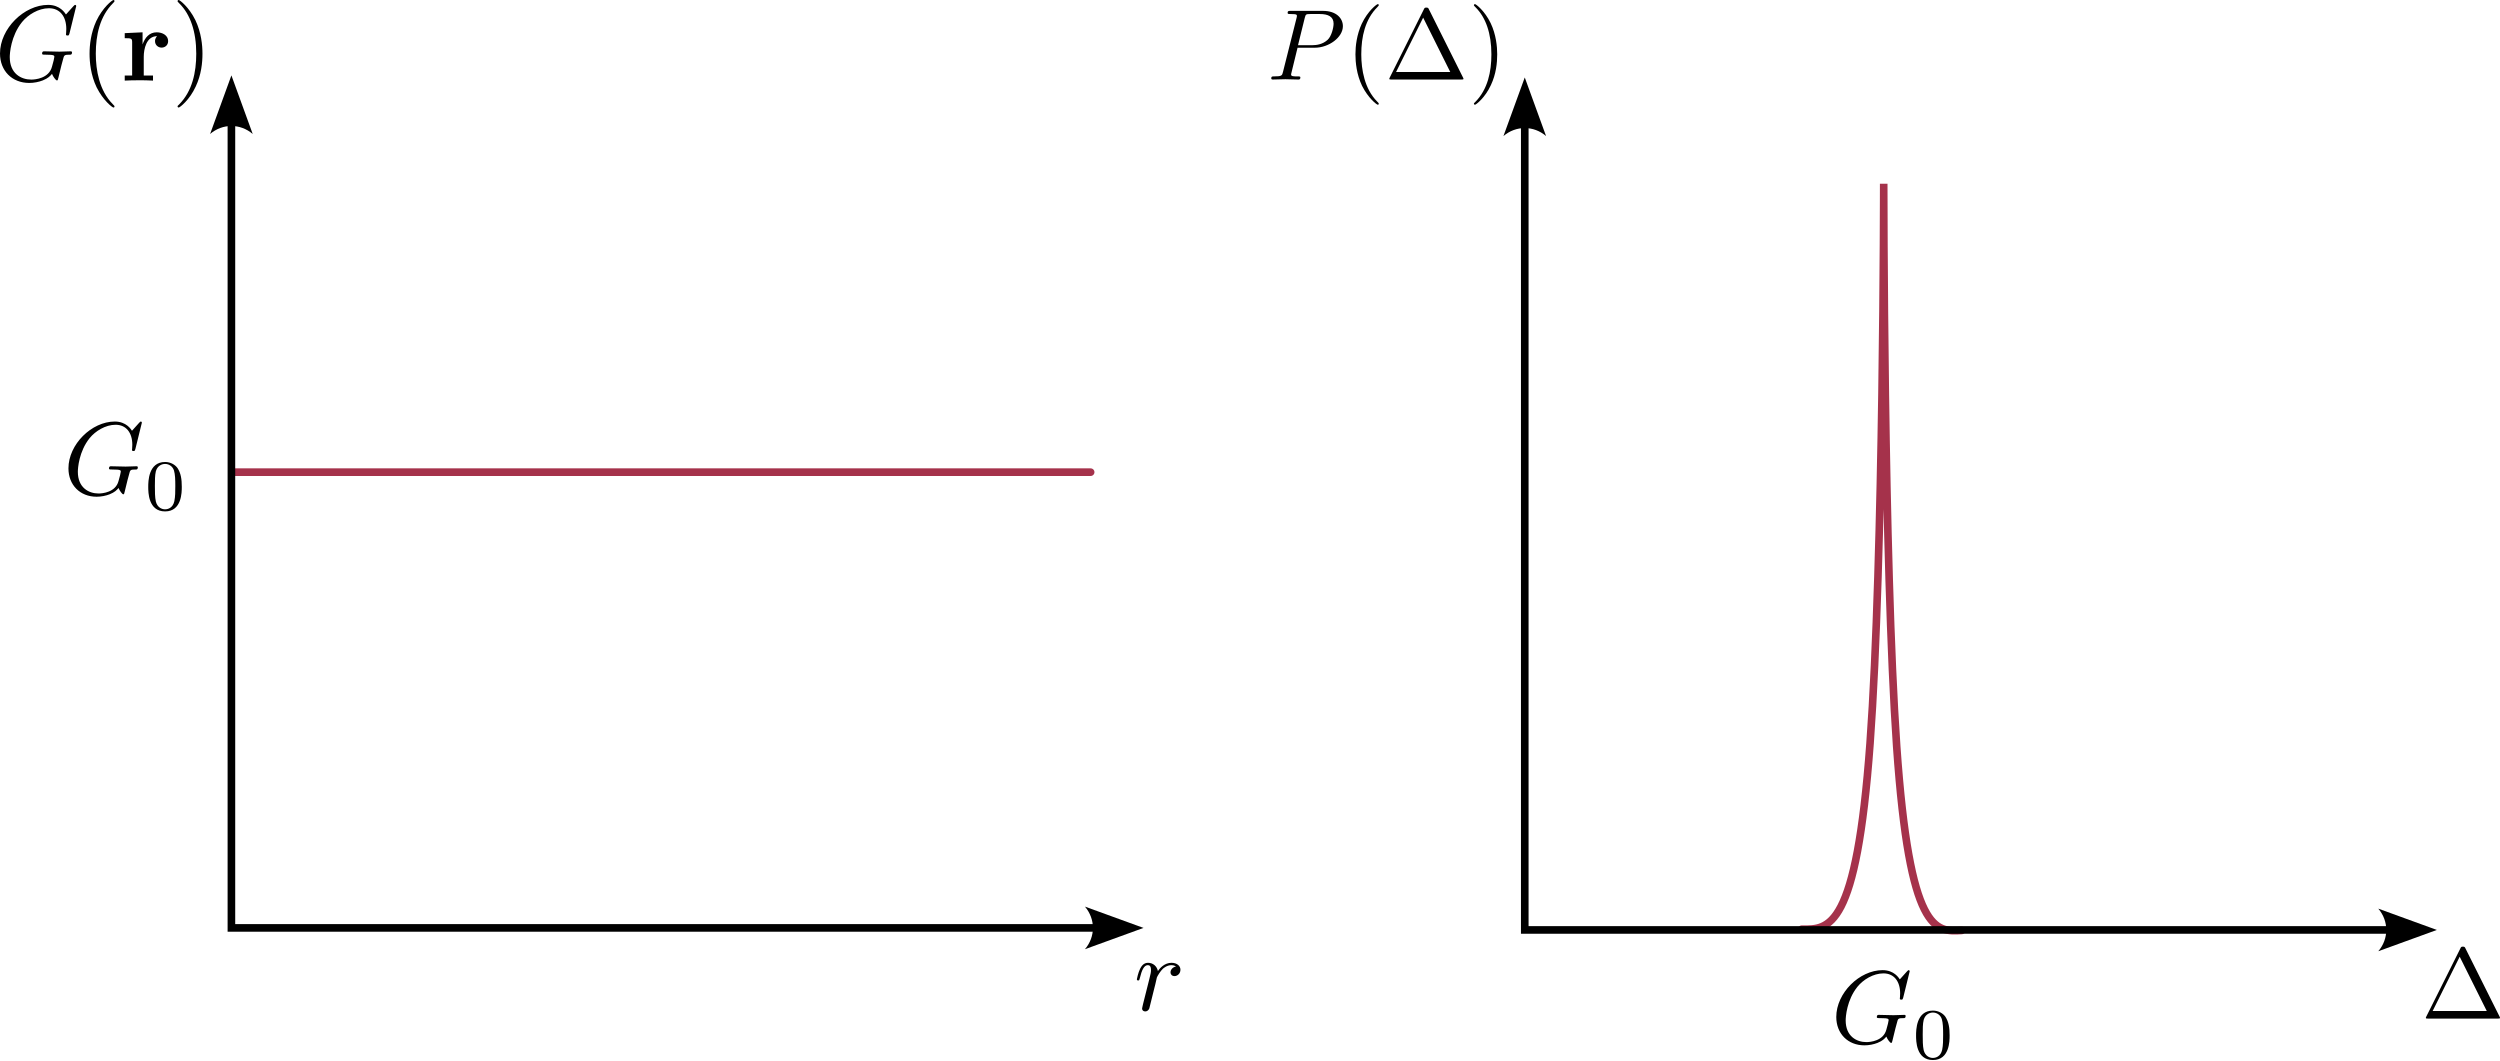
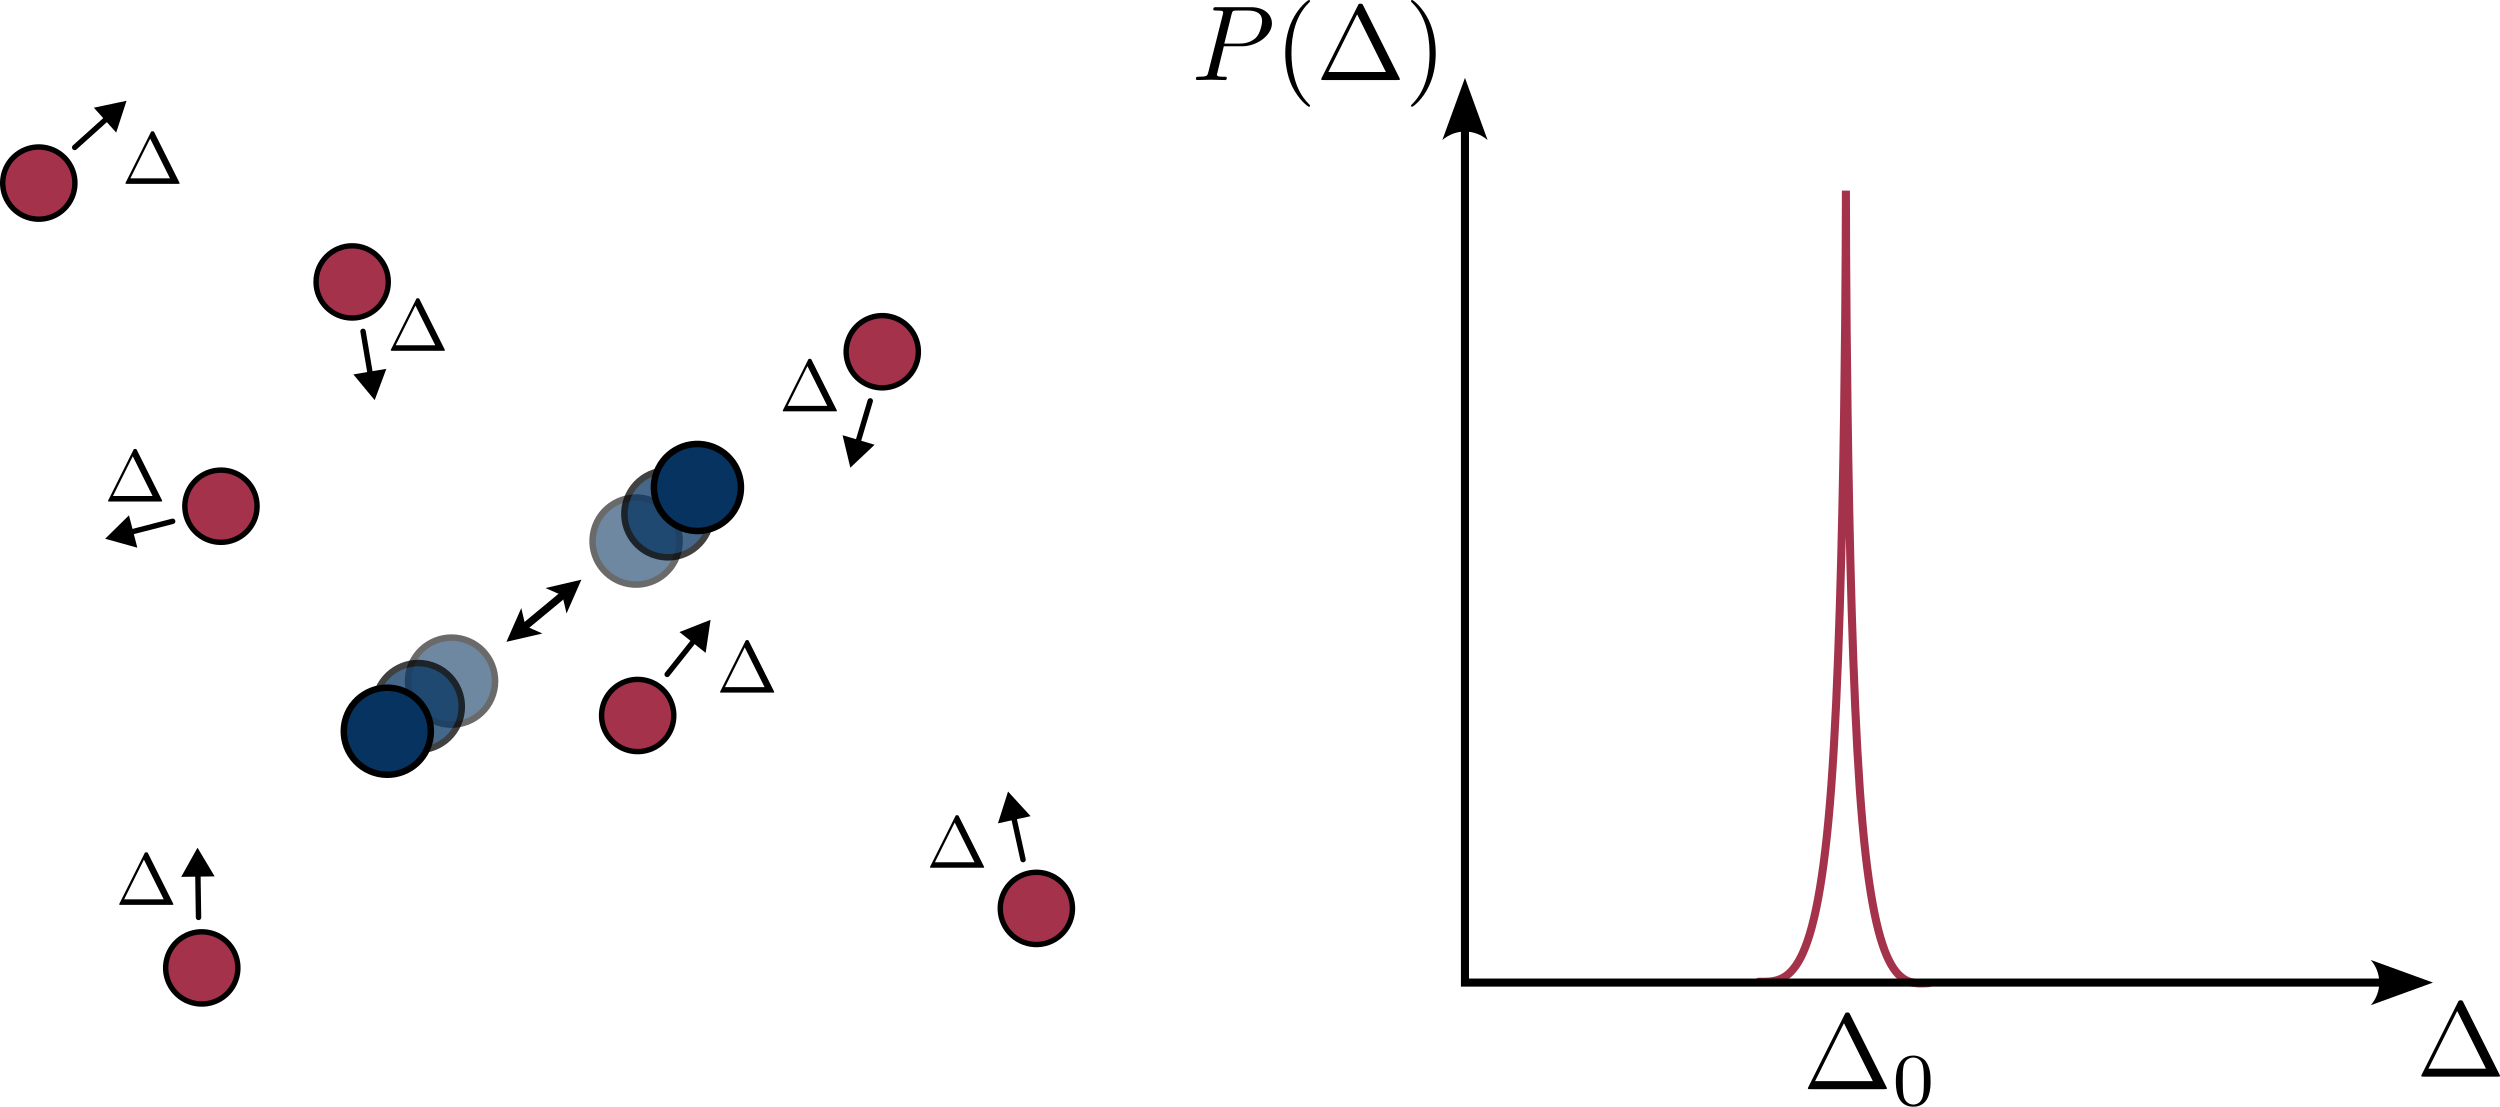
- <svg xmlns="http://www.w3.org/2000/svg" width="54.208mm" height="22.985mm" viewBox="0 0 54.208 22.985" version="1.1" id="svg1">
+ <svg xmlns="http://www.w3.org/2000/svg" width="51.077mm" height="22.611mm" viewBox="0 0 51.077 22.611" version="1.1" id="svg1">
  <defs id="defs1">
-     <marker style="overflow:visible" id="ConcaveTriangle" refX="0" refY="0" orient="auto-start-reverse" markerWidth="1" markerHeight="1" viewBox="0 0 1 1" preserveAspectRatio="xMidYMid">
-       <path transform="scale(0.7)" d="M -2,-4 9,0 -2,4 c 2,-2.33 2,-5.66 0,-8 z" style="fill:context-stroke;fill-rule:evenodd;stroke:none" id="path7" />
-     </marker>
    <marker style="overflow:visible" id="ConcaveTriangle-7" refX="0" refY="0" orient="auto-start-reverse" markerWidth="1" markerHeight="1" viewBox="0 0 1 1" preserveAspectRatio="xMidYMid">
      <path transform="scale(0.7)" d="M -2,-4 9,0 -2,4 c 2,-2.33 2,-5.66 0,-8 z" style="fill:context-stroke;fill-rule:evenodd;stroke:none" id="path7-5" />
    </marker>
+     <marker style="overflow:visible" id="Triangle" refX="0" refY="0" orient="auto-start-reverse" markerWidth="1" markerHeight="1" viewBox="0 0 1 1" preserveAspectRatio="xMidYMid">
+       <path transform="scale(0.5)" style="fill:context-stroke;fill-rule:evenodd;stroke:context-stroke;stroke-width:1pt" d="M 5.77,0 -2.88,5 V -5 Z" id="path135" />
+     </marker>
+     <marker style="overflow:visible" id="Triangle-8" refX="0" refY="0" orient="auto-start-reverse" markerWidth="1" markerHeight="1" viewBox="0 0 1 1" preserveAspectRatio="xMidYMid">
+       <path transform="scale(0.5)" style="fill:context-stroke;fill-rule:evenodd;stroke:context-stroke;stroke-width:1pt" d="M 5.77,0 -2.88,5 V -5 Z" id="path135-5" />
+     </marker>
+     <marker style="overflow:visible" id="Triangle-8-4" refX="0" refY="0" orient="auto-start-reverse" markerWidth="1" markerHeight="1" viewBox="0 0 1 1" preserveAspectRatio="xMidYMid">
+       <path transform="scale(0.5)" style="fill:context-stroke;fill-rule:evenodd;stroke:context-stroke;stroke-width:1pt" d="M 5.77,0 -2.88,5 V -5 Z" id="path135-5-4" />
+     </marker>
+     <marker style="overflow:visible" id="Triangle-8-7" refX="0" refY="0" orient="auto-start-reverse" markerWidth="1" markerHeight="1" viewBox="0 0 1 1" preserveAspectRatio="xMidYMid">
+       <path transform="scale(0.5)" style="fill:context-stroke;fill-rule:evenodd;stroke:context-stroke;stroke-width:1pt" d="M 5.77,0 -2.88,5 V -5 Z" id="path135-5-8" />
+     </marker>
+     <marker style="overflow:visible" id="Triangle-8-7-8" refX="0" refY="0" orient="auto-start-reverse" markerWidth="1" markerHeight="1" viewBox="0 0 1 1" preserveAspectRatio="xMidYMid">
+       <path transform="scale(0.5)" style="fill:context-stroke;fill-rule:evenodd;stroke:context-stroke;stroke-width:1pt" d="M 5.77,0 -2.88,5 V -5 Z" id="path135-5-8-9" />
+     </marker>
+     <marker style="overflow:visible" id="Triangle-8-7-2" refX="0" refY="0" orient="auto-start-reverse" markerWidth="1" markerHeight="1" viewBox="0 0 1 1" preserveAspectRatio="xMidYMid">
+       <path transform="scale(0.5)" style="fill:context-stroke;fill-rule:evenodd;stroke:context-stroke;stroke-width:1pt" d="M 5.77,0 -2.88,5 V -5 Z" id="path135-5-8-8" />
+     </marker>
+     <marker style="overflow:visible" id="Triangle-8-7-2-5" refX="0" refY="0" orient="auto-start-reverse" markerWidth="1" markerHeight="1" viewBox="0 0 1 1" preserveAspectRatio="xMidYMid">
+       <path transform="scale(0.5)" style="fill:context-stroke;fill-rule:evenodd;stroke:context-stroke;stroke-width:1pt" d="M 5.77,0 -2.88,5 V -5 Z" id="path135-5-8-8-0" />
+     </marker>
  </defs>
-   <g id="layer1" transform="translate(-0.7383014,-1.495904)">
+   <g id="layer1" transform="translate(-3.869726,-1.58507)">
    <path style="fill:none;stroke:#a5324b;stroke-width:0.165;stroke-linecap:round;stroke-linejoin:miter;stroke-dasharray:none;stroke-opacity:1" d="m 39.807,21.559 c 0.592,0.009 1.184,0.018 1.48,-4.03 0.296,-4.048 0.296,-12.151 0.296,-12.134 0,0.017 0,8.155 0.282,12.207 0.282,4.052 0.846,4.018 1.41,3.984" id="path5" transform="translate(0,0.08467455)" />
-     <path style="fill:none;stroke:#a5324b;stroke-width:0.165;stroke-linecap:round;stroke-linejoin:miter;stroke-dasharray:none;stroke-opacity:1" d="M 5.814,11.734 H 24.387" id="path2" />
-     <path style="fill:none;stroke:#000000;stroke-width:0.165;stroke-linecap:butt;stroke-linejoin:miter;stroke-dasharray:none;stroke-opacity:1;marker-start:url(#ConcaveTriangle);marker-end:url(#ConcaveTriangle)" d="M 5.756,4.17 V 21.616 H 24.494" id="path1" />
    <path style="fill:none;stroke:#000000;stroke-width:0.165;stroke-linecap:butt;stroke-linejoin:miter;stroke-dasharray:none;stroke-opacity:1;marker-start:url(#ConcaveTriangle-7);marker-end:url(#ConcaveTriangle-7)" d="M 33.8,4.215 V 21.66 h 18.738" id="path2-2" />
-     <g transform="matrix(0.6619432,0,0,0.6619432,0.7383011,1.495904)" id="g1">
-       <g id="surface4" transform="matrix(0.352778,0,0,0.352778,-0.879475,-0.698721)">
-         <g style="fill:#000000;fill-opacity:1" id="g8">
-           <g id="use7" transform="translate(1.993,9.465)">
-             <path style="stroke:none" d="m 7.578,-6.922 c 0,-0.031 -0.016,-0.109 -0.109,-0.109 -0.031,0 -0.047,0.016 -0.156,0.125 L 6.625,-6.141 C 6.531,-6.281 6.078,-7.031 4.969,-7.031 2.734,-7.031 0.5,-4.828 0.5,-2.516 c 0,1.594 1.109,2.734 2.719,2.734 0.438,0 0.891,-0.094 1.25,-0.234 0.5,-0.203 0.688,-0.406 0.859,-0.609 0.094,0.25 0.359,0.609 0.453,0.609 0.047,0 0.078,-0.031 0.078,-0.031 C 5.875,-0.062 5.969,-0.453 6.016,-0.656 l 0.188,-0.766 C 6.25,-1.594 6.297,-1.766 6.344,-1.938 c 0.109,-0.438 0.109,-0.469 0.688,-0.469 0.047,0 0.156,-0.016 0.156,-0.203 0,-0.078 -0.047,-0.109 -0.125,-0.109 -0.234,0 -0.828,0.031 -1.047,0.031 -0.312,0 -1.094,-0.031 -1.406,-0.031 -0.078,0 -0.203,0 -0.203,0.203 0,0.109 0.078,0.109 0.297,0.109 0.016,0 0.297,0 0.531,0.016 0.266,0.031 0.312,0.062 0.312,0.188 0,0.094 -0.109,0.531 -0.219,0.906 -0.281,1.094 -1.562,1.203 -1.922,1.203 -0.953,0 -2,-0.562 -2,-2.094 0,-0.312 0.094,-1.953 1.141,-3.25 0.547,-0.672 1.516,-1.281 2.5,-1.281 1.016,0 1.609,0.766 1.609,1.922 0,0.406 -0.031,0.406 -0.031,0.516 0,0.094 0.109,0.094 0.141,0.094 0.125,0 0.125,-0.016 0.188,-0.203 z m 0,0" id="path11" />
-           </g>
-         </g>
-         <g style="fill:#000000;fill-opacity:1" id="g9">
-           <g id="use8" transform="translate(9.826,9.465)">
-             <path style="stroke:none" d="m 3.297,2.391 c 0,-0.031 0,-0.047 -0.172,-0.219 C 1.891,0.922 1.562,-0.969 1.562,-2.5 c 0,-1.734 0.375,-3.469 1.609,-4.703 0.125,-0.125 0.125,-0.141 0.125,-0.172 0,-0.078 -0.031,-0.109 -0.094,-0.109 -0.109,0 -1,0.688 -1.594,1.953 -0.5,1.094 -0.625,2.203 -0.625,3.031 0,0.781 0.109,1.984 0.656,3.125 C 2.25,1.844 3.094,2.5 3.203,2.5 c 0.062,0 0.094,-0.031 0.094,-0.109 z m 0,0" id="path12" />
-           </g>
-         </g>
-         <g style="fill:#000000;fill-opacity:1" id="g10">
-           <g id="use9" transform="translate(13.7,9.465)">
-             <path style="stroke:none" d="m 2.031,-3.359 v -1.125 L 0.375,-4.406 v 0.469 c 0.609,0 0.688,0 0.688,0.391 V -0.469 H 0.375 V 0 c 0.344,-0.016 0.797,-0.031 1.25,-0.031 0.375,0 1.016,0 1.375,0.031 V -0.469 H 2.141 v -1.75 c 0,-0.688 0.234,-1.906 1.234,-1.906 0,0.016 -0.188,0.172 -0.188,0.453 0,0.406 0.328,0.609 0.609,0.609 0.297,0 0.609,-0.203 0.609,-0.609 0,-0.531 -0.531,-0.812 -1.062,-0.812 -0.688,0 -1.094,0.5 -1.312,1.125 z m 0,0" id="path13" />
-           </g>
-         </g>
-         <g style="fill:#000000;fill-opacity:1" id="g11">
-           <g id="use10" transform="translate(18.418,9.465)">
-             <path style="stroke:none" d="m 2.875,-2.5 c 0,-0.766 -0.109,-1.969 -0.656,-3.109 -0.594,-1.219 -1.453,-1.875 -1.547,-1.875 -0.062,0 -0.109,0.047 -0.109,0.109 0,0.031 0,0.047 0.188,0.234 0.984,0.984 1.547,2.562 1.547,4.641 0,1.719 -0.359,3.469 -1.594,4.719 C 0.562,2.344 0.562,2.359 0.562,2.391 0.562,2.453 0.609,2.5 0.672,2.5 0.766,2.5 1.672,1.812 2.25,0.547 2.766,-0.547 2.875,-1.656 2.875,-2.5 Z m 0,0" id="path14" />
-           </g>
-         </g>
-       </g>
-     </g>
-     <g transform="matrix(0.6619432,0,0,0.6619432,25.38914,22.37247)" id="g2">
-       <g id="surface4-1" transform="matrix(0.352778,0,0,0.352778,-0.807817,-0.661723)">
-         <g style="fill:#000000;fill-opacity:1" id="g3">
-           <g id="use2" transform="translate(1.993,6.282)">
-             <path style="stroke:none" d="m 0.875,-0.594 c -0.031,0.156 -0.094,0.391 -0.094,0.438 0,0.172 0.141,0.266 0.297,0.266 0.125,0 0.297,-0.078 0.375,-0.281 C 1.469,-0.203 1.797,-1.562 1.844,-1.75 c 0.078,-0.328 0.266,-1.016 0.312,-1.297 0.047,-0.125 0.328,-0.594 0.562,-0.812 0.078,-0.062 0.375,-0.328 0.797,-0.328 0.266,0 0.406,0.125 0.422,0.125 -0.297,0.047 -0.516,0.281 -0.516,0.547 0,0.156 0.109,0.344 0.375,0.344 0.266,0 0.547,-0.234 0.547,-0.594 0,-0.344 -0.312,-0.641 -0.828,-0.641 C 2.875,-4.406 2.438,-3.922 2.25,-3.641 2.156,-4.094 1.797,-4.406 1.328,-4.406 0.875,-4.406 0.688,-4.016 0.594,-3.844 0.422,-3.5 0.297,-2.906 0.297,-2.875 c 0,0.109 0.094,0.109 0.109,0.109 0.109,0 0.109,-0.016 0.172,-0.234 0.172,-0.703 0.375,-1.188 0.734,-1.188 0.156,0 0.297,0.078 0.297,0.453 0,0.219 -0.031,0.328 -0.156,0.844 z m 0,0" id="path3" />
-           </g>
-         </g>
-       </g>
-     </g>
    <g transform="matrix(0.6193737,0,0,0.6193737,28.30295,1.58507)" id="g4">
      <g id="surface4-1-1" transform="matrix(0.352778,0,0,0.352778,-0.846402,-0.698721)">
        <g style="fill:#000000;fill-opacity:1" id="g7">
          <g id="use6" transform="translate(1.993,9.465)">
            <path style="stroke:none" d="M 3.016,-3.156 H 4.719 c 1.406,0 2.797,-1.031 2.797,-2.141 0,-0.781 -0.656,-1.516 -1.969,-1.516 h -3.219 c -0.188,0 -0.297,0 -0.297,0.188 0,0.125 0.078,0.125 0.281,0.125 0.125,0 0.312,0.016 0.422,0.016 0.172,0.031 0.219,0.047 0.219,0.172 0,0.031 0,0.062 -0.031,0.188 l -1.344,5.344 c -0.094,0.391 -0.109,0.469 -0.906,0.469 -0.156,0 -0.266,0 -0.266,0.188 C 0.406,0 0.516,0 0.547,0 0.828,0 1.531,-0.031 1.812,-0.031 c 0.219,0 0.438,0.016 0.641,0.016 0.219,0 0.438,0.016 0.641,0.016 0.078,0 0.203,0 0.203,-0.203 0,-0.109 -0.094,-0.109 -0.281,-0.109 -0.359,0 -0.641,0 -0.641,-0.172 0,-0.062 0.016,-0.109 0.031,-0.172 z M 3.734,-6.125 C 3.828,-6.469 3.844,-6.5 4.281,-6.5 h 0.953 c 0.828,0 1.359,0.266 1.359,0.953 0,0.391 -0.203,1.25 -0.594,1.609 -0.5,0.453 -1.094,0.531 -1.531,0.531 H 3.062 Z m 0,0" id="path9" />
          </g>
        </g>
        <g style="fill:#000000;fill-opacity:1" id="g9-1">
          <g id="use7-1" transform="translate(9.772,9.465)">
            <path style="stroke:none" d="m 3.297,2.391 c 0,-0.031 0,-0.047 -0.172,-0.219 C 1.891,0.922 1.562,-0.969 1.562,-2.5 c 0,-1.734 0.375,-3.469 1.609,-4.703 0.125,-0.125 0.125,-0.141 0.125,-0.172 0,-0.078 -0.031,-0.109 -0.094,-0.109 -0.109,0 -1,0.688 -1.594,1.953 -0.5,1.094 -0.625,2.203 -0.625,3.031 0,0.781 0.109,1.984 0.656,3.125 C 2.25,1.844 3.094,2.5 3.203,2.5 c 0.062,0 0.094,-0.031 0.094,-0.109 z m 0,0" id="path10" />
          </g>
          <g id="use8-1" transform="translate(13.64645,9.465)">
            <path style="stroke:none" d="m 4.406,-6.953 c -0.062,-0.141 -0.094,-0.188 -0.266,-0.188 -0.156,0 -0.188,0.047 -0.25,0.188 l -3.375,6.75 C 0.469,-0.109 0.469,-0.094 0.469,-0.078 0.469,0 0.531,0 0.688,0 h 6.922 c 0.156,0 0.219,0 0.219,-0.078 0,-0.016 0,-0.031 -0.047,-0.125 z m -0.578,0.812 2.688,5.391 h -5.375 z m 0,0" id="path11-1" />
          </g>
          <g id="use9-1" transform="translate(21.94829,9.465)">
            <path style="stroke:none" d="m 2.875,-2.5 c 0,-0.766 -0.109,-1.969 -0.656,-3.109 -0.594,-1.219 -1.453,-1.875 -1.547,-1.875 -0.062,0 -0.109,0.047 -0.109,0.109 0,0.031 0,0.047 0.188,0.234 0.984,0.984 1.547,2.562 1.547,4.641 0,1.719 -0.359,3.469 -1.594,4.719 C 0.562,2.344 0.562,2.359 0.562,2.391 0.562,2.453 0.609,2.5 0.672,2.5 0.766,2.5 1.672,1.812 2.25,0.547 2.766,-0.547 2.875,-1.656 2.875,-2.5 Z m 0,0" id="path12-1" />
          </g>
        </g>
      </g>
    </g>
    <g transform="matrix(0.6193737,0,0,0.6193737,53.33838,22.0219)" id="g5">
      <g id="surface4-1-1-1" transform="matrix(0.352778,0,0,0.352778,-0.868451,-0.585391)">
        <g style="fill:#000000;fill-opacity:1" id="g3-1">
          <g id="use2-1" transform="translate(1.993,8.8)">
            <path style="stroke:none" d="m 4.406,-6.953 c -0.062,-0.141 -0.094,-0.188 -0.266,-0.188 -0.156,0 -0.188,0.047 -0.25,0.188 l -3.375,6.75 C 0.469,-0.109 0.469,-0.094 0.469,-0.078 0.469,0 0.531,0 0.688,0 h 6.922 c 0.156,0 0.219,0 0.219,-0.078 0,-0.016 0,-0.031 -0.047,-0.125 z m -0.578,0.812 2.688,5.391 h -5.375 z m 0,0" id="path3-1" />
          </g>
        </g>
      </g>
    </g>
-     <g transform="matrix(0.6375933,0,0,0.6375933,2.222473,10.63607)" id="g12">
-       <g id="surface4-1-1-1-1" transform="matrix(0.352778,0,0,0.352778,-0.879475,-0.623976)">
+     <g transform="matrix(0.621955,0,0,0.621955,40.80611,22.27088)" id="g1">
+       <g id="surface4" transform="matrix(0.352778,0,0,0.352778,-0.868451,-0.585391)">
        <g style="fill:#000000;fill-opacity:1" id="g5-1">
          <g id="use4" transform="translate(1.993,8.8)">
-             <path style="stroke:none" d="m 7.578,-6.922 c 0,-0.031 -0.016,-0.109 -0.109,-0.109 -0.031,0 -0.047,0.016 -0.156,0.125 L 6.625,-6.141 C 6.531,-6.281 6.078,-7.031 4.969,-7.031 2.734,-7.031 0.5,-4.828 0.5,-2.516 c 0,1.594 1.109,2.734 2.719,2.734 0.438,0 0.891,-0.094 1.25,-0.234 0.5,-0.203 0.688,-0.406 0.859,-0.609 0.094,0.25 0.359,0.609 0.453,0.609 0.047,0 0.078,-0.031 0.078,-0.031 C 5.875,-0.062 5.969,-0.453 6.016,-0.656 l 0.188,-0.766 C 6.25,-1.594 6.297,-1.766 6.344,-1.938 c 0.109,-0.438 0.109,-0.469 0.688,-0.469 0.047,0 0.156,-0.016 0.156,-0.203 0,-0.078 -0.047,-0.109 -0.125,-0.109 -0.234,0 -0.828,0.031 -1.047,0.031 -0.312,0 -1.094,-0.031 -1.406,-0.031 -0.078,0 -0.203,0 -0.203,0.203 0,0.109 0.078,0.109 0.297,0.109 0.016,0 0.297,0 0.531,0.016 0.266,0.031 0.312,0.062 0.312,0.188 0,0.094 -0.109,0.531 -0.219,0.906 -0.281,1.094 -1.562,1.203 -1.922,1.203 -0.953,0 -2,-0.562 -2,-2.094 0,-0.312 0.094,-1.953 1.141,-3.25 0.547,-0.672 1.516,-1.281 2.5,-1.281 1.016,0 1.609,0.766 1.609,1.922 0,0.406 -0.031,0.406 -0.031,0.516 0,0.094 0.109,0.094 0.141,0.094 0.125,0 0.125,-0.016 0.188,-0.203 z m 0,0" id="path6" />
+             <path style="stroke:none" d="m 4.406,-6.953 c -0.062,-0.141 -0.094,-0.188 -0.266,-0.188 -0.156,0 -0.188,0.047 -0.25,0.188 l -3.375,6.75 C 0.469,-0.109 0.469,-0.094 0.469,-0.078 0.469,0 0.531,0 0.688,0 h 6.922 c 0.156,0 0.219,0 0.219,-0.078 0,-0.016 0,-0.031 -0.047,-0.125 z m -0.578,0.812 2.688,5.391 h -5.375 z m 0,0" id="path6" />
          </g>
        </g>
        <g style="fill:#000000;fill-opacity:1" id="g6">
-           <g id="use5" transform="translate(9.826,10.294)">
-             <path style="stroke:none" d="M 3.594,-2.219 C 3.594,-2.984 3.5,-3.547 3.188,-4.031 2.969,-4.344 2.531,-4.625 1.984,-4.625 c -1.625,0 -1.625,1.906 -1.625,2.406 0,0.5 0,2.359 1.625,2.359 1.609,0 1.609,-1.859 1.609,-2.359 z M 1.984,-0.062 c -0.328,0 -0.75,-0.188 -0.891,-0.75 C 1,-1.219 1,-1.797 1,-2.312 1,-2.828 1,-3.359 1.094,-3.734 1.25,-4.281 1.688,-4.438 1.984,-4.438 c 0.375,0 0.734,0.234 0.859,0.641 0.109,0.375 0.125,0.875 0.125,1.484 0,0.516 0,1.031 -0.094,1.469 -0.141,0.641 -0.609,0.781 -0.891,0.781 z m 0,0" id="path7-1" />
+           <g id="use5" transform="translate(10.295,10.294)">
+             <path style="stroke:none" d="M 3.594,-2.219 C 3.594,-2.984 3.5,-3.547 3.188,-4.031 2.969,-4.344 2.531,-4.625 1.984,-4.625 c -1.625,0 -1.625,1.906 -1.625,2.406 0,0.5 0,2.359 1.625,2.359 1.609,0 1.609,-1.859 1.609,-2.359 z M 1.984,-0.062 c -0.328,0 -0.75,-0.188 -0.891,-0.75 C 1,-1.219 1,-1.797 1,-2.312 1,-2.828 1,-3.359 1.094,-3.734 1.25,-4.281 1.688,-4.438 1.984,-4.438 c 0.375,0 0.734,0.234 0.859,0.641 0.109,0.375 0.125,0.875 0.125,1.484 0,0.516 0,1.031 -0.094,1.469 -0.141,0.641 -0.609,0.781 -0.891,0.781 z m 0,0" id="path7" />
          </g>
        </g>
      </g>
    </g>
-     <g transform="matrix(0.6375933,0,0,0.6375933,40.55466,22.53171)" id="g12-0">
-       <g id="surface4-1-1-1-1-9" transform="matrix(0.352778,0,0,0.352778,-0.879475,-0.623976)">
-         <g style="fill:#000000;fill-opacity:1" id="g5-1-3">
-           <g id="use4-6" transform="translate(1.993,8.8)">
-             <path style="stroke:none" d="m 7.578,-6.922 c 0,-0.031 -0.016,-0.109 -0.109,-0.109 -0.031,0 -0.047,0.016 -0.156,0.125 L 6.625,-6.141 C 6.531,-6.281 6.078,-7.031 4.969,-7.031 2.734,-7.031 0.5,-4.828 0.5,-2.516 c 0,1.594 1.109,2.734 2.719,2.734 0.438,0 0.891,-0.094 1.25,-0.234 0.5,-0.203 0.688,-0.406 0.859,-0.609 0.094,0.25 0.359,0.609 0.453,0.609 0.047,0 0.078,-0.031 0.078,-0.031 C 5.875,-0.062 5.969,-0.453 6.016,-0.656 l 0.188,-0.766 C 6.25,-1.594 6.297,-1.766 6.344,-1.938 c 0.109,-0.438 0.109,-0.469 0.688,-0.469 0.047,0 0.156,-0.016 0.156,-0.203 0,-0.078 -0.047,-0.109 -0.125,-0.109 -0.234,0 -0.828,0.031 -1.047,0.031 -0.312,0 -1.094,-0.031 -1.406,-0.031 -0.078,0 -0.203,0 -0.203,0.203 0,0.109 0.078,0.109 0.297,0.109 0.016,0 0.297,0 0.531,0.016 0.266,0.031 0.312,0.062 0.312,0.188 0,0.094 -0.109,0.531 -0.219,0.906 -0.281,1.094 -1.562,1.203 -1.922,1.203 -0.953,0 -2,-0.562 -2,-2.094 0,-0.312 0.094,-1.953 1.141,-3.25 0.547,-0.672 1.516,-1.281 2.5,-1.281 1.016,0 1.609,0.766 1.609,1.922 0,0.406 -0.031,0.406 -0.031,0.516 0,0.094 0.109,0.094 0.141,0.094 0.125,0 0.125,-0.016 0.188,-0.203 z m 0,0" id="path6-0" />
+     <g id="g28-3" transform="matrix(1.545322,0.3893603,-0.3893603,1.545322,-24.61178,-165.9348)">
+       <g id="g1-1" transform="matrix(0.1570645,-0.2144806,0.2144806,0.1570645,22.57221,107.1434)">
+         <path style="fill:none;stroke:#000000;stroke-width:0.362;stroke-linecap:butt;stroke-linejoin:round;stroke-miterlimit:8;stroke-opacity:1" d="m 74.566,80.17 h 2.672" id="path2173-4" />
+         <path style="fill:#000000;fill-opacity:1;fill-rule:nonzero;stroke:none;stroke-width:0.353" d="M 75.144,79.375 73.554,80.17 75.144,80.967 74.748,80.17 75.144,79.375" id="path2174-9" />
+         <path style="fill:#000000;fill-opacity:1;fill-rule:nonzero;stroke:none;stroke-width:0.353" d="M 76.659,80.967 78.251,80.17 76.659,79.375 77.057,80.17 76.659,80.967" id="path2175-2" />
+       </g>
+       <g id="g85566-0" transform="matrix(-0.2652604,-0.01755282,0.01755282,-0.2652604,77.49839,115.2701)">
+         <circle style="opacity:0.584;fill:#063360;fill-opacity:1;stroke:#000000;stroke-width:0.314;stroke-linecap:round;stroke-dasharray:none;stroke-opacity:1" id="path8-3-7-6-1-7-6" cx="103.003" cy="33.334" r="2.099" />
+         <circle style="opacity:0.743;fill:#063360;fill-opacity:1;stroke:#000000;stroke-width:0.314;stroke-linecap:round;stroke-dasharray:none;stroke-opacity:1" id="path8-3-7-6-1-8" cx="104.152" cy="31.671" r="2.099" />
+         <circle style="fill:#063360;fill-opacity:1;stroke:#000000;stroke-width:0.314;stroke-linecap:round;stroke-dasharray:none;stroke-opacity:1" id="path8-3-7-6-9" cx="105.206" cy="30.081" r="2.099" />
+       </g>
+       <g id="g85566-8-2" transform="matrix(0.2658255,0.00282448,-0.00282448,0.2658255,25.32968,93.14904)">
+         <circle style="opacity:0.584;fill:#063360;fill-opacity:1;stroke:#000000;stroke-width:0.314;stroke-linecap:round;stroke-dasharray:none;stroke-opacity:1" id="path8-3-7-6-1-7-9-6" cx="103.003" cy="33.334" r="2.099" />
+         <circle style="opacity:0.743;fill:#063360;fill-opacity:1;stroke:#000000;stroke-width:0.314;stroke-linecap:round;stroke-dasharray:none;stroke-opacity:1" id="path8-3-7-6-1-2-6" cx="104.152" cy="31.671" r="2.099" />
+         <circle style="fill:#063360;fill-opacity:1;stroke:#000000;stroke-width:0.314;stroke-linecap:round;stroke-dasharray:none;stroke-opacity:1" id="path8-3-7-6-8-4" cx="105.206" cy="30.081" r="2.099" />
+       </g>
+     </g>
+     <circle style="fill:#a5324b;fill-opacity:1;stroke:#000000;stroke-width:0.11;stroke-linecap:round;stroke-dasharray:none;stroke-opacity:1" id="path8-7-0-0-0-56-5-5" cx="11.065" cy="7.345" r="0.738" />
+     <path style="fill:none;stroke:#000000;stroke-width:0.111;stroke-linecap:round;stroke-linejoin:miter;stroke-dasharray:none;stroke-opacity:1;marker-end:url(#Triangle)" d="m 11.287,8.355 0.172,1.017" id="path37" />
+     <g transform="matrix(0.4264549,0,0,0.4264549,11.85251,7.678062)" id="g2">
+       <g id="surface4-1" transform="matrix(0.352778,0,0,0.352778,-0.868451,-0.585391)">
+         <g style="fill:#000000;fill-opacity:1" id="g3">
+           <g id="use2" transform="translate(1.993,8.8)">
+             <path style="stroke:none" d="m 4.406,-6.953 c -0.062,-0.141 -0.094,-0.188 -0.266,-0.188 -0.156,0 -0.188,0.047 -0.25,0.188 l -3.375,6.75 C 0.469,-0.109 0.469,-0.094 0.469,-0.078 0.469,0 0.531,0 0.688,0 h 6.922 c 0.156,0 0.219,0 0.219,-0.078 0,-0.016 0,-0.031 -0.047,-0.125 z m -0.578,0.812 2.688,5.391 h -5.375 z m 0,0" id="path3" />
          </g>
        </g>
-         <g style="fill:#000000;fill-opacity:1" id="g6-6">
-           <g id="use5-2" transform="translate(9.826,10.294)">
-             <path style="stroke:none" d="M 3.594,-2.219 C 3.594,-2.984 3.5,-3.547 3.188,-4.031 2.969,-4.344 2.531,-4.625 1.984,-4.625 c -1.625,0 -1.625,1.906 -1.625,2.406 0,0.5 0,2.359 1.625,2.359 1.609,0 1.609,-1.859 1.609,-2.359 z M 1.984,-0.062 c -0.328,0 -0.75,-0.188 -0.891,-0.75 C 1,-1.219 1,-1.797 1,-2.312 1,-2.828 1,-3.359 1.094,-3.734 1.25,-4.281 1.688,-4.438 1.984,-4.438 c 0.375,0 0.734,0.234 0.859,0.641 0.109,0.375 0.125,0.875 0.125,1.484 0,0.516 0,1.031 -0.094,1.469 -0.141,0.641 -0.609,0.781 -0.891,0.781 z m 0,0" id="path7-1-6" />
+       </g>
+     </g>
+     <g id="g9" transform="matrix(0.1124406,1.301133,-1.301133,0.1124406,21.52303,0.449407)">
+       <circle style="fill:#a5324b;fill-opacity:1;stroke:#000000;stroke-width:0.085;stroke-linecap:round;stroke-dasharray:none;stroke-opacity:1" id="path8-7-0-0-0-56-5-5-1" cx="7.89" cy="10.78" r="0.565" />
+       <path style="fill:none;stroke:#000000;stroke-width:0.085;stroke-linecap:round;stroke-linejoin:miter;stroke-dasharray:none;stroke-opacity:1;marker-end:url(#Triangle-8)" d="m 8.06,11.553 0.131,0.778" id="path37-5" />
+     </g>
+     <g transform="matrix(0.4264549,0,0,0.4264549,6.076842,10.75699)" id="g2-9">
+       <g id="surface4-1-8" transform="matrix(0.352778,0,0,0.352778,-0.868451,-0.585391)">
+         <g style="fill:#000000;fill-opacity:1" id="g3-4">
+           <g id="use2-8" transform="translate(1.993,8.8)">
+             <path style="stroke:none" d="m 4.406,-6.953 c -0.062,-0.141 -0.094,-0.188 -0.266,-0.188 -0.156,0 -0.188,0.047 -0.25,0.188 l -3.375,6.75 C 0.469,-0.109 0.469,-0.094 0.469,-0.078 0.469,0 0.531,0 0.688,0 h 6.922 c 0.156,0 0.219,0 0.219,-0.078 0,-0.016 0,-0.031 -0.047,-0.125 z m -0.578,0.812 2.688,5.391 h -5.375 z m 0,0" id="path3-10" />
+           </g>
+         </g>
+       </g>
+     </g>
+     <g id="g9-7" transform="matrix(-0.8728858,-0.9714218,0.9714218,-0.8728858,13.31314,33.27752)">
+       <circle style="fill:#a5324b;fill-opacity:1;stroke:#000000;stroke-width:0.085;stroke-linecap:round;stroke-dasharray:none;stroke-opacity:1" id="path8-7-0-0-0-56-5-5-1-6" cx="7.89" cy="10.78" r="0.565" />
+       <path style="fill:none;stroke:#000000;stroke-width:0.085;stroke-linecap:round;stroke-linejoin:miter;stroke-dasharray:none;stroke-opacity:1;marker-end:url(#Triangle-8-4)" d="m 8.06,11.553 0.131,0.778" id="path37-5-3" />
+     </g>
+     <g transform="matrix(0.4264549,0,0,0.4264549,18.5807,14.66182)" id="g2-9-1">
+       <g id="surface4-1-8-7" transform="matrix(0.352778,0,0,0.352778,-0.868451,-0.585391)">
+         <g style="fill:#000000;fill-opacity:1" id="g3-4-5">
+           <g id="use2-8-9" transform="translate(1.993,8.8)">
+             <path style="stroke:none" d="m 4.406,-6.953 c -0.062,-0.141 -0.094,-0.188 -0.266,-0.188 -0.156,0 -0.188,0.047 -0.25,0.188 l -3.375,6.75 C 0.469,-0.109 0.469,-0.094 0.469,-0.078 0.469,0 0.531,0 0.688,0 h 6.922 c 0.156,0 0.219,0 0.219,-0.078 0,-0.016 0,-0.031 -0.047,-0.125 z m -0.578,0.812 2.688,5.391 h -5.375 z m 0,0" id="path3-10-6" />
+           </g>
+         </g>
+       </g>
+     </g>
+     <g id="g9-4" transform="matrix(1.172289,0.5756109,-0.5756109,1.172289,18.85081,-8.407545)">
+       <circle style="fill:#a5324b;fill-opacity:1;stroke:#000000;stroke-width:0.085;stroke-linecap:round;stroke-dasharray:none;stroke-opacity:1" id="path8-7-0-0-0-56-5-5-1-1" cx="7.89" cy="10.78" r="0.565" />
+       <path style="fill:none;stroke:#000000;stroke-width:0.085;stroke-linecap:round;stroke-linejoin:miter;stroke-dasharray:none;stroke-opacity:1;marker-end:url(#Triangle-8-7)" d="m 8.06,11.553 0.131,0.778" id="path37-5-8" />
+     </g>
+     <g transform="matrix(0.4264549,0,0,0.4264549,19.86138,8.915159)" id="g2-9-5">
+       <g id="surface4-1-8-9" transform="matrix(0.352778,0,0,0.352778,-0.868451,-0.585391)">
+         <g style="fill:#000000;fill-opacity:1" id="g3-4-7">
+           <g id="use2-8-5" transform="translate(1.993,8.8)">
+             <path style="stroke:none" d="m 4.406,-6.953 c -0.062,-0.141 -0.094,-0.188 -0.266,-0.188 -0.156,0 -0.188,0.047 -0.25,0.188 l -3.375,6.75 C 0.469,-0.109 0.469,-0.094 0.469,-0.078 0.469,0 0.531,0 0.688,0 h 6.922 c 0.156,0 0.219,0 0.219,-0.078 0,-0.016 0,-0.031 -0.047,-0.125 z m -0.578,0.812 2.688,5.391 h -5.375 z m 0,0" id="path3-10-3" />
+           </g>
+         </g>
+       </g>
+     </g>
+     <g id="g9-4-68" transform="matrix(-1.290877,-0.1980565,0.1980565,-1.290877,16.04203,36.83858)">
+       <circle style="fill:#a5324b;fill-opacity:1;stroke:#000000;stroke-width:0.085;stroke-linecap:round;stroke-dasharray:none;stroke-opacity:1" id="path8-7-0-0-0-56-5-5-1-1-0" cx="7.89" cy="10.78" r="0.565" />
+       <path style="fill:none;stroke:#000000;stroke-width:0.085;stroke-linecap:round;stroke-linejoin:miter;stroke-dasharray:none;stroke-opacity:1;marker-end:url(#Triangle-8-7-2)" d="m 8.06,11.553 0.131,0.778" id="path37-5-8-2" />
+     </g>
+     <g transform="matrix(0.4264549,0,0,0.4264549,6.305037,18.99785)" id="g2-9-5-1">
+       <g id="surface4-1-8-9-0" transform="matrix(0.352778,0,0,0.352778,-0.868451,-0.585391)">
+         <g style="fill:#000000;fill-opacity:1" id="g3-4-7-5">
+           <g id="use2-8-5-1" transform="translate(1.993,8.8)">
+             <path style="stroke:none" d="m 4.406,-6.953 c -0.062,-0.141 -0.094,-0.188 -0.266,-0.188 -0.156,0 -0.188,0.047 -0.25,0.188 l -3.375,6.75 C 0.469,-0.109 0.469,-0.094 0.469,-0.078 0.469,0 0.531,0 0.688,0 h 6.922 c 0.156,0 0.219,0 0.219,-0.078 0,-0.016 0,-0.031 -0.047,-0.125 z m -0.578,0.812 2.688,5.391 h -5.375 z m 0,0" id="path3-10-3-1" />
+           </g>
+         </g>
+       </g>
+     </g>
+     <g id="g9-4-68-6" transform="matrix(-0.7002035,-1.102409,1.102409,-0.7002035,-1.696661,21.57198)">
+       <circle style="fill:#a5324b;fill-opacity:1;stroke:#000000;stroke-width:0.085;stroke-linecap:round;stroke-dasharray:none;stroke-opacity:1" id="path8-7-0-0-0-56-5-5-1-1-0-2" cx="7.89" cy="10.78" r="0.565" />
+       <path style="fill:none;stroke:#000000;stroke-width:0.085;stroke-linecap:round;stroke-linejoin:miter;stroke-dasharray:none;stroke-opacity:1;marker-end:url(#Triangle-8-7-2-5)" d="m 8.06,11.553 0.131,0.778" id="path37-5-8-2-5" />
+     </g>
+     <g transform="matrix(0.4264549,0,0,0.4264549,6.432504,4.266692)" id="g2-9-5-1-8">
+       <g id="surface4-1-8-9-0-6" transform="matrix(0.352778,0,0,0.352778,-0.868451,-0.585391)">
+         <g style="fill:#000000;fill-opacity:1" id="g3-4-7-5-2">
+           <g id="use2-8-5-1-8" transform="translate(1.993,8.8)">
+             <path style="stroke:none" d="m 4.406,-6.953 c -0.062,-0.141 -0.094,-0.188 -0.266,-0.188 -0.156,0 -0.188,0.047 -0.25,0.188 l -3.375,6.75 C 0.469,-0.109 0.469,-0.094 0.469,-0.078 0.469,0 0.531,0 0.688,0 h 6.922 c 0.156,0 0.219,0 0.219,-0.078 0,-0.016 0,-0.031 -0.047,-0.125 z m -0.578,0.812 2.688,5.391 h -5.375 z m 0,0" id="path3-10-3-1-4" />
+           </g>
+         </g>
+       </g>
+     </g>
+     <g id="g9-4-6" transform="matrix(-1.304345,0.06537059,-0.06537059,-1.304345,36.03953,33.68976)">
+       <circle style="fill:#a5324b;fill-opacity:1;stroke:#000000;stroke-width:0.085;stroke-linecap:round;stroke-dasharray:none;stroke-opacity:1" id="path8-7-0-0-0-56-5-5-1-1-4" cx="7.89" cy="10.78" r="0.565" />
+       <path style="fill:none;stroke:#000000;stroke-width:0.085;stroke-linecap:round;stroke-linejoin:miter;stroke-dasharray:none;stroke-opacity:1;marker-end:url(#Triangle-8-7-8)" d="m 8.06,11.553 0.131,0.778" id="path37-5-8-3" />
+     </g>
+     <g transform="matrix(0.4264549,0,0,0.4264549,22.8698,18.23974)" id="g2-9-5-0">
+       <g id="surface4-1-8-9-3" transform="matrix(0.352778,0,0,0.352778,-0.868451,-0.585391)">
+         <g style="fill:#000000;fill-opacity:1" id="g3-4-7-0">
+           <g id="use2-8-5-9" transform="translate(1.993,8.8)">
+             <path style="stroke:none" d="m 4.406,-6.953 c -0.062,-0.141 -0.094,-0.188 -0.266,-0.188 -0.156,0 -0.188,0.047 -0.25,0.188 l -3.375,6.75 C 0.469,-0.109 0.469,-0.094 0.469,-0.078 0.469,0 0.531,0 0.688,0 h 6.922 c 0.156,0 0.219,0 0.219,-0.078 0,-0.016 0,-0.031 -0.047,-0.125 z m -0.578,0.812 2.688,5.391 h -5.375 z m 0,0" id="path3-10-3-2" />
          </g>
        </g>
      </g>
    </g>
  </g>
</svg>
